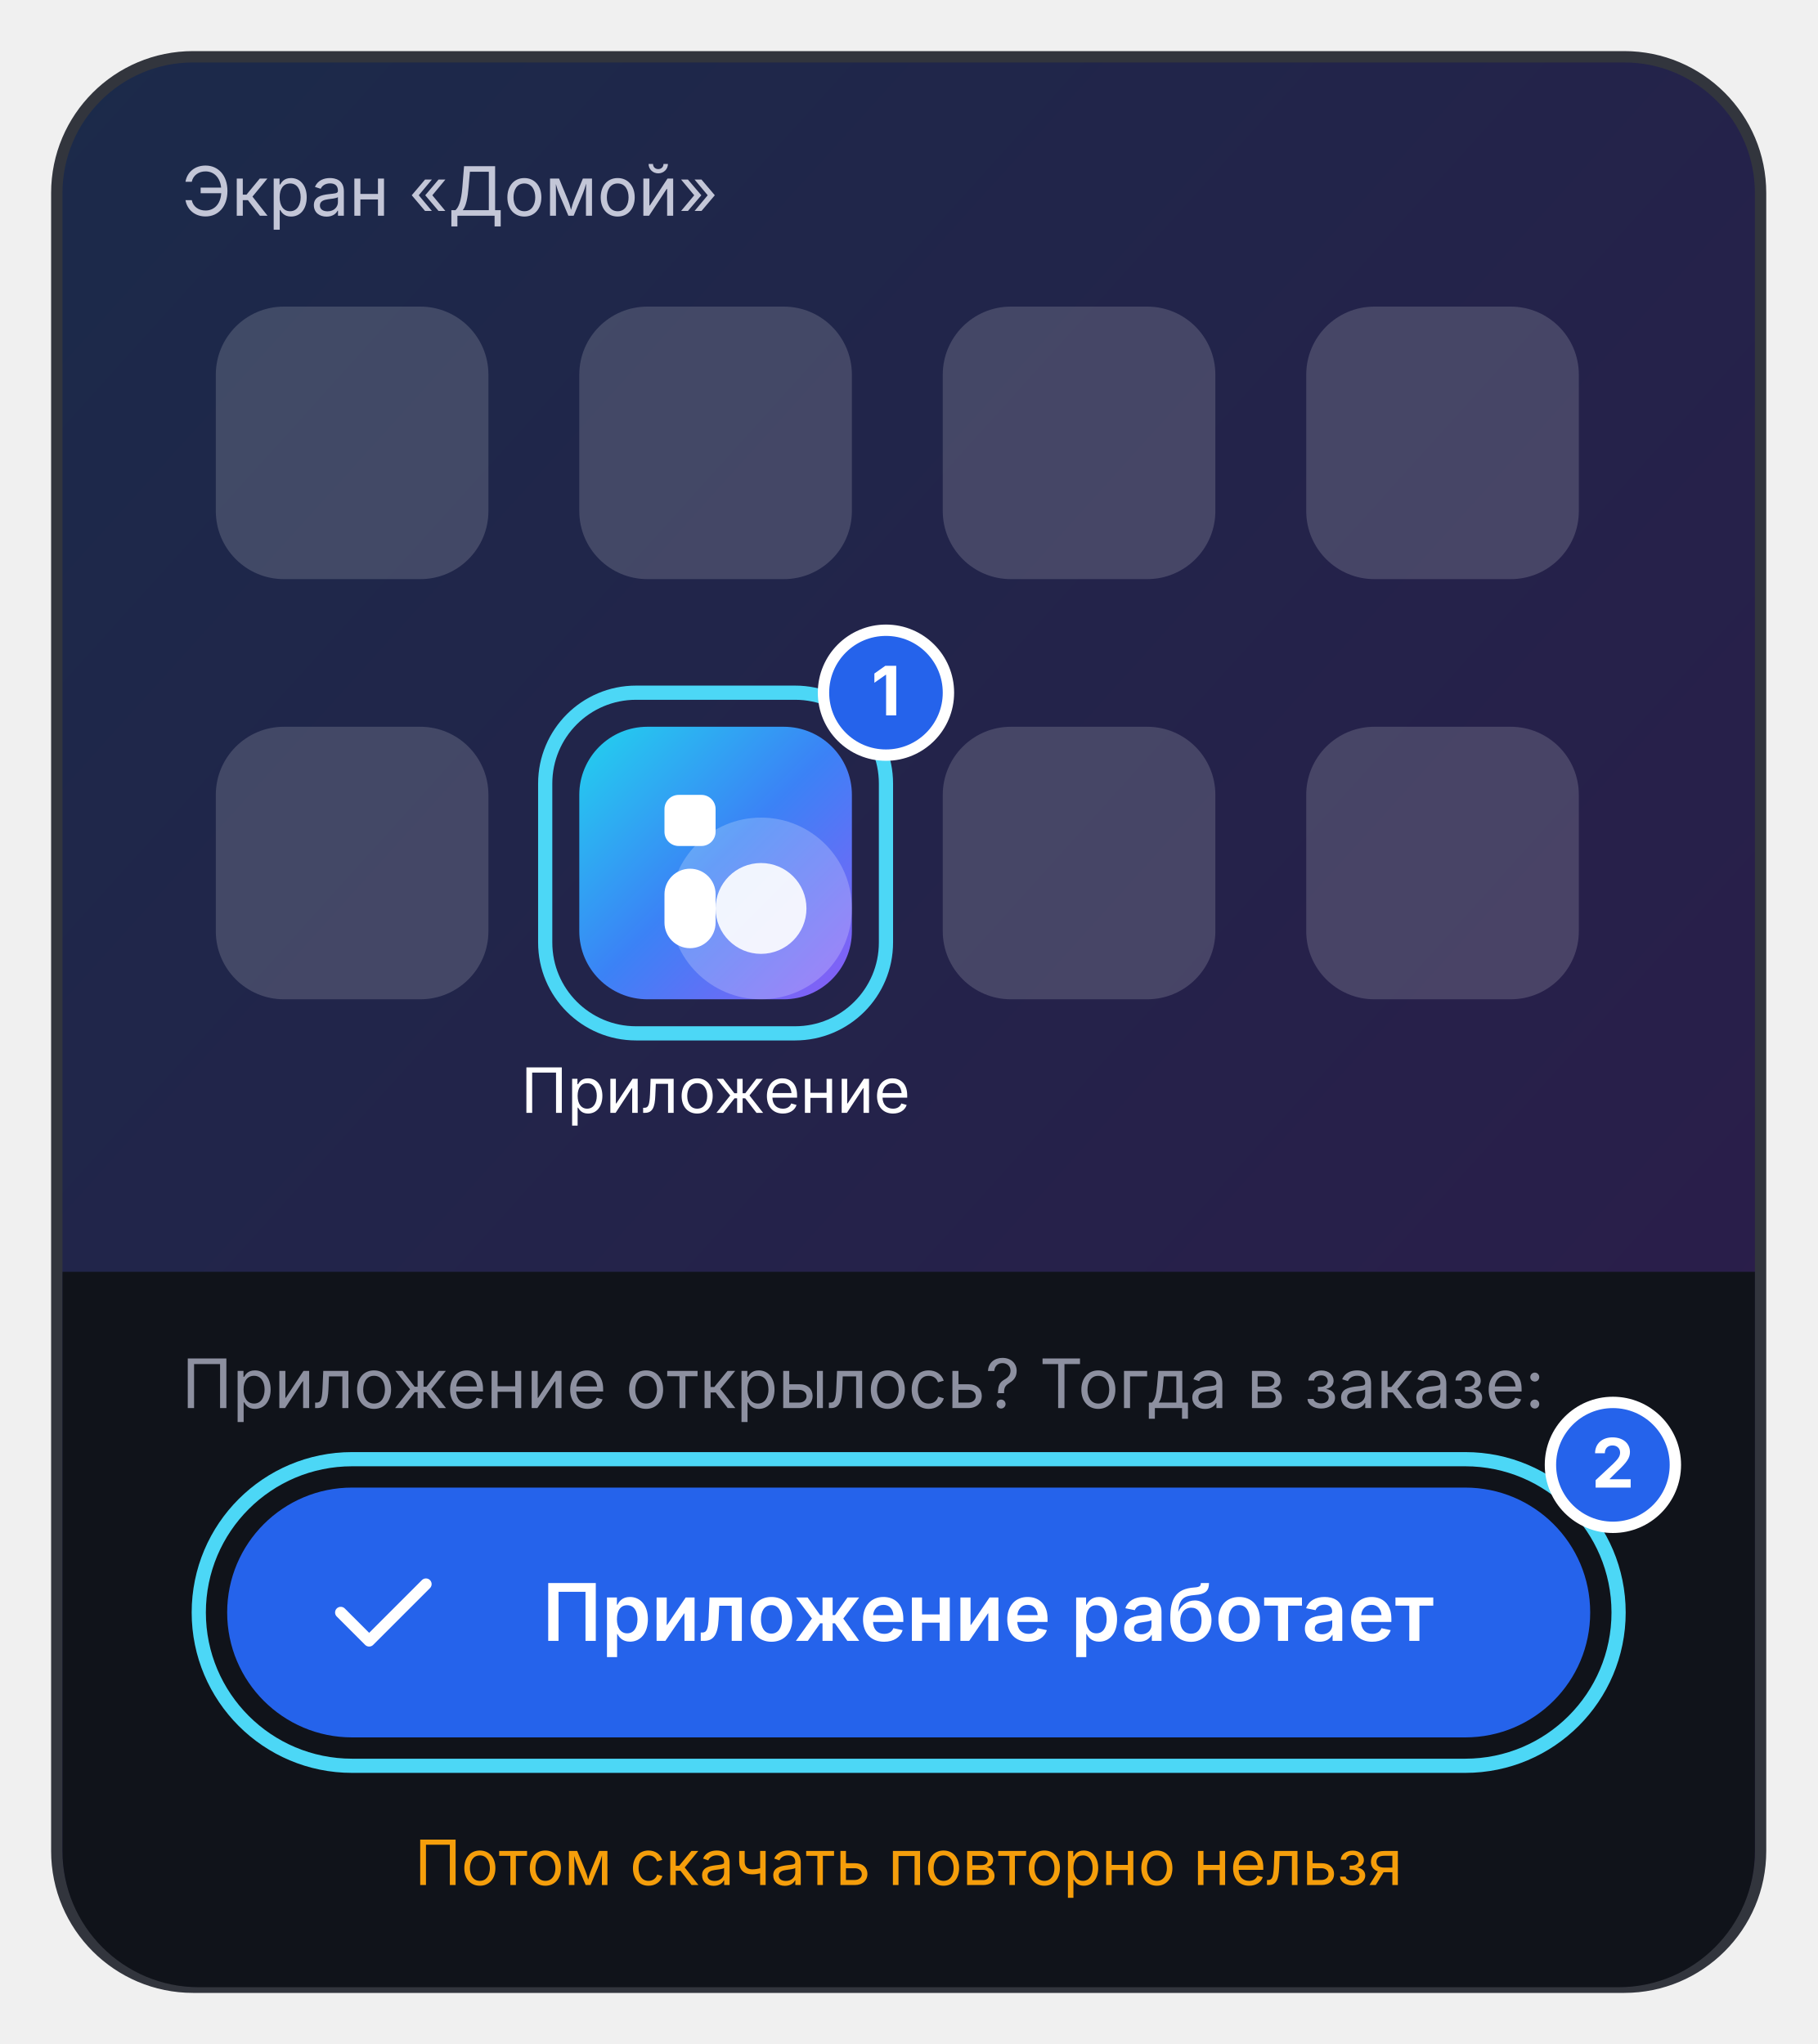
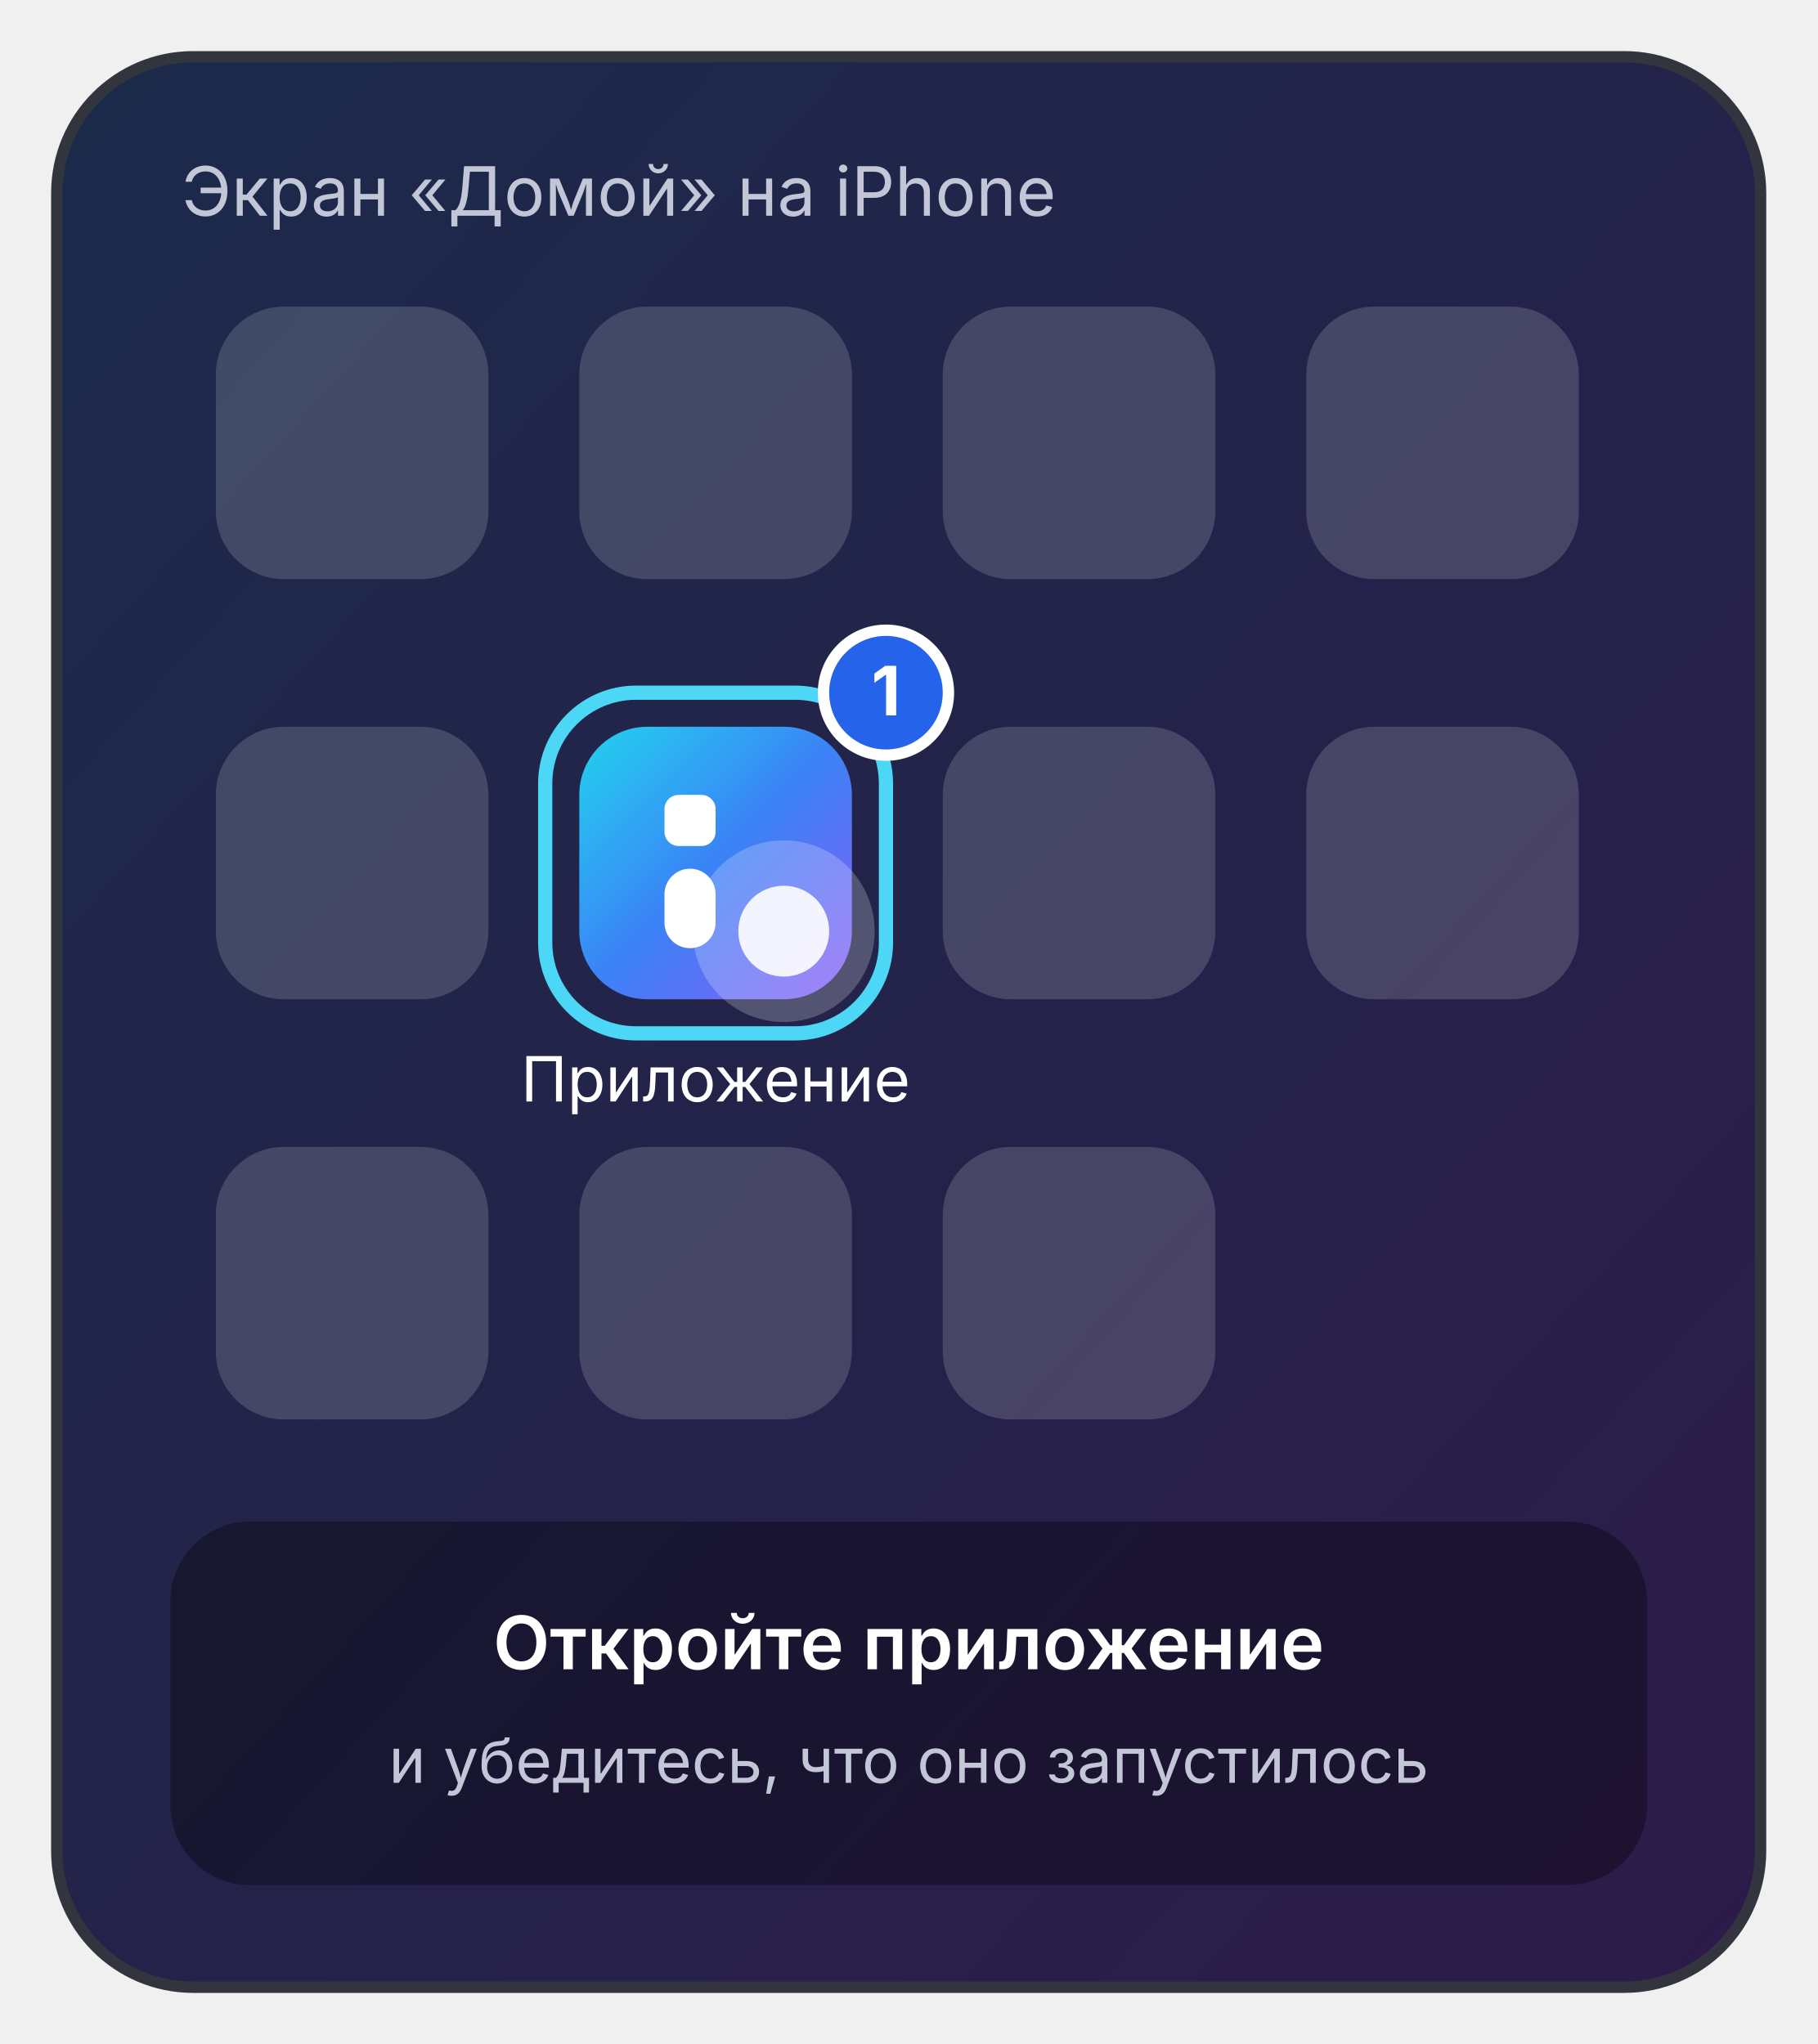
<svg xmlns="http://www.w3.org/2000/svg" viewBox="0 0 320 360" width="320" height="360" font-family="-apple-system, 'SF Pro Text', Inter, 'Segoe UI', Roboto, sans-serif">
  <defs>
    <linearGradient id="home" x1="0" y1="0" x2="1" y2="1">
      <stop offset="0" stop-color="#1b2a4a" />
      <stop offset="1" stop-color="#2d1b4a" />
    </linearGradient>
    <linearGradient id="app" x1="0" y1="0" x2="1" y2="1">
      <stop offset="0" stop-color="#22d3ee" />
      <stop offset=".5" stop-color="#3b82f6" />
      <stop offset="1" stop-color="#8b5cf6" />
    </linearGradient>
  </defs>
  <rect x="10" y="10" width="300" height="340" rx="24" fill="url(#home)" stroke="#32353d" stroke-width="2" />
-   <text x="32" y="38" font-size="12" fill="#c3c6d7">Экран «Домой»</text>
+   <text x="32" y="38" font-size="12" fill="#c3c6d7">Экран «Домой» на iPhone</text>
  <g fill="#fff" fill-opacity=".16">
    <rect x="38" y="54" width="48" height="48" rx="12" />
    <rect x="102" y="54" width="48" height="48" rx="12" />
    <rect x="166" y="54" width="48" height="48" rx="12" />
    <rect x="230" y="54" width="48" height="48" rx="12" />
    <rect x="38" y="128" width="48" height="48" rx="12" />
    <rect x="166" y="128" width="48" height="48" rx="12" />
    <rect x="230" y="128" width="48" height="48" rx="12" />
+     <rect x="38" y="202" width="48" height="48" rx="12" />
+     <rect x="102" y="202" width="48" height="48" rx="12" />
+     <rect x="166" y="202" width="48" height="48" rx="12" />
  </g>
  <rect x="102" y="128" width="48" height="48" rx="12" fill="url(#app)" />
  <rect x="117" y="140" width="9" height="9" rx="2.5" fill="#fff" />
  <rect x="117" y="153" width="9" height="14" rx="4.5" fill="#fff" />
  <rect x="96" y="122" width="60" height="60" rx="16" fill="none" stroke="#4cd7f6" stroke-width="2.5" />
-   <text x="126" y="196" text-anchor="middle" font-size="11" fill="#fff">Приложение</text>
+   <text x="126" y="194" text-anchor="middle" font-size="11" fill="#fff">Приложение</text>
  <g transform="translate(156 122)">
    <circle r="11" fill="#2563eb" stroke="#fff" stroke-width="2" />
    <text y="4" text-anchor="middle" font-size="12" font-weight="700" fill="#fff">1</text>
  </g>
-   <g transform="translate(134 160)">
+   <g transform="translate(138 164)">
    <circle r="16" fill="#fff" fill-opacity=".22" />
    <circle r="8" fill="#fff" fill-opacity=".9" />
  </g>
-   <path d="M11 224h298v102a24 24 0 0 1-24 24H35a24 24 0 0 1-24-24z" fill="#10131a" />
-   <text x="32" y="248" font-size="12" fill="#8d90a0">Приложение открылось? Тогда в заказе:</text>
-   <rect x="40" y="262" width="240" height="44" rx="22" fill="#2563eb" />
-   <path d="M60 284l5 5 10-10" stroke="#fff" stroke-width="2" fill="none" stroke-linecap="round" stroke-linejoin="round" />
-   <text x="174" y="289" text-anchor="middle" font-size="14" font-weight="600" fill="#fff">Приложение работает</text>
-   <rect x="35" y="257" width="250" height="54" rx="27" fill="none" stroke="#4cd7f6" stroke-width="2.5" />
-   <g transform="translate(284 258)">
-     <circle r="11" fill="#2563eb" stroke="#fff" stroke-width="2" />
-     <text y="4" text-anchor="middle" font-size="12" font-weight="700" fill="#fff">2</text>
-   </g>
-   <text x="160" y="332" text-anchor="middle" font-size="11" fill="#f59e0b">Потом скачать повторно нельзя</text>
+   <rect x="30" y="268" width="260" height="64" rx="14" fill="#000" fill-opacity=".35" />
+   <text x="160" y="294" text-anchor="middle" font-size="13" font-weight="600" fill="#fff">Откройте приложение</text>
+   <text x="160" y="314" text-anchor="middle" font-size="11" fill="#c3c6d7">и убедитесь, что оно запустилось</text>
</svg>
